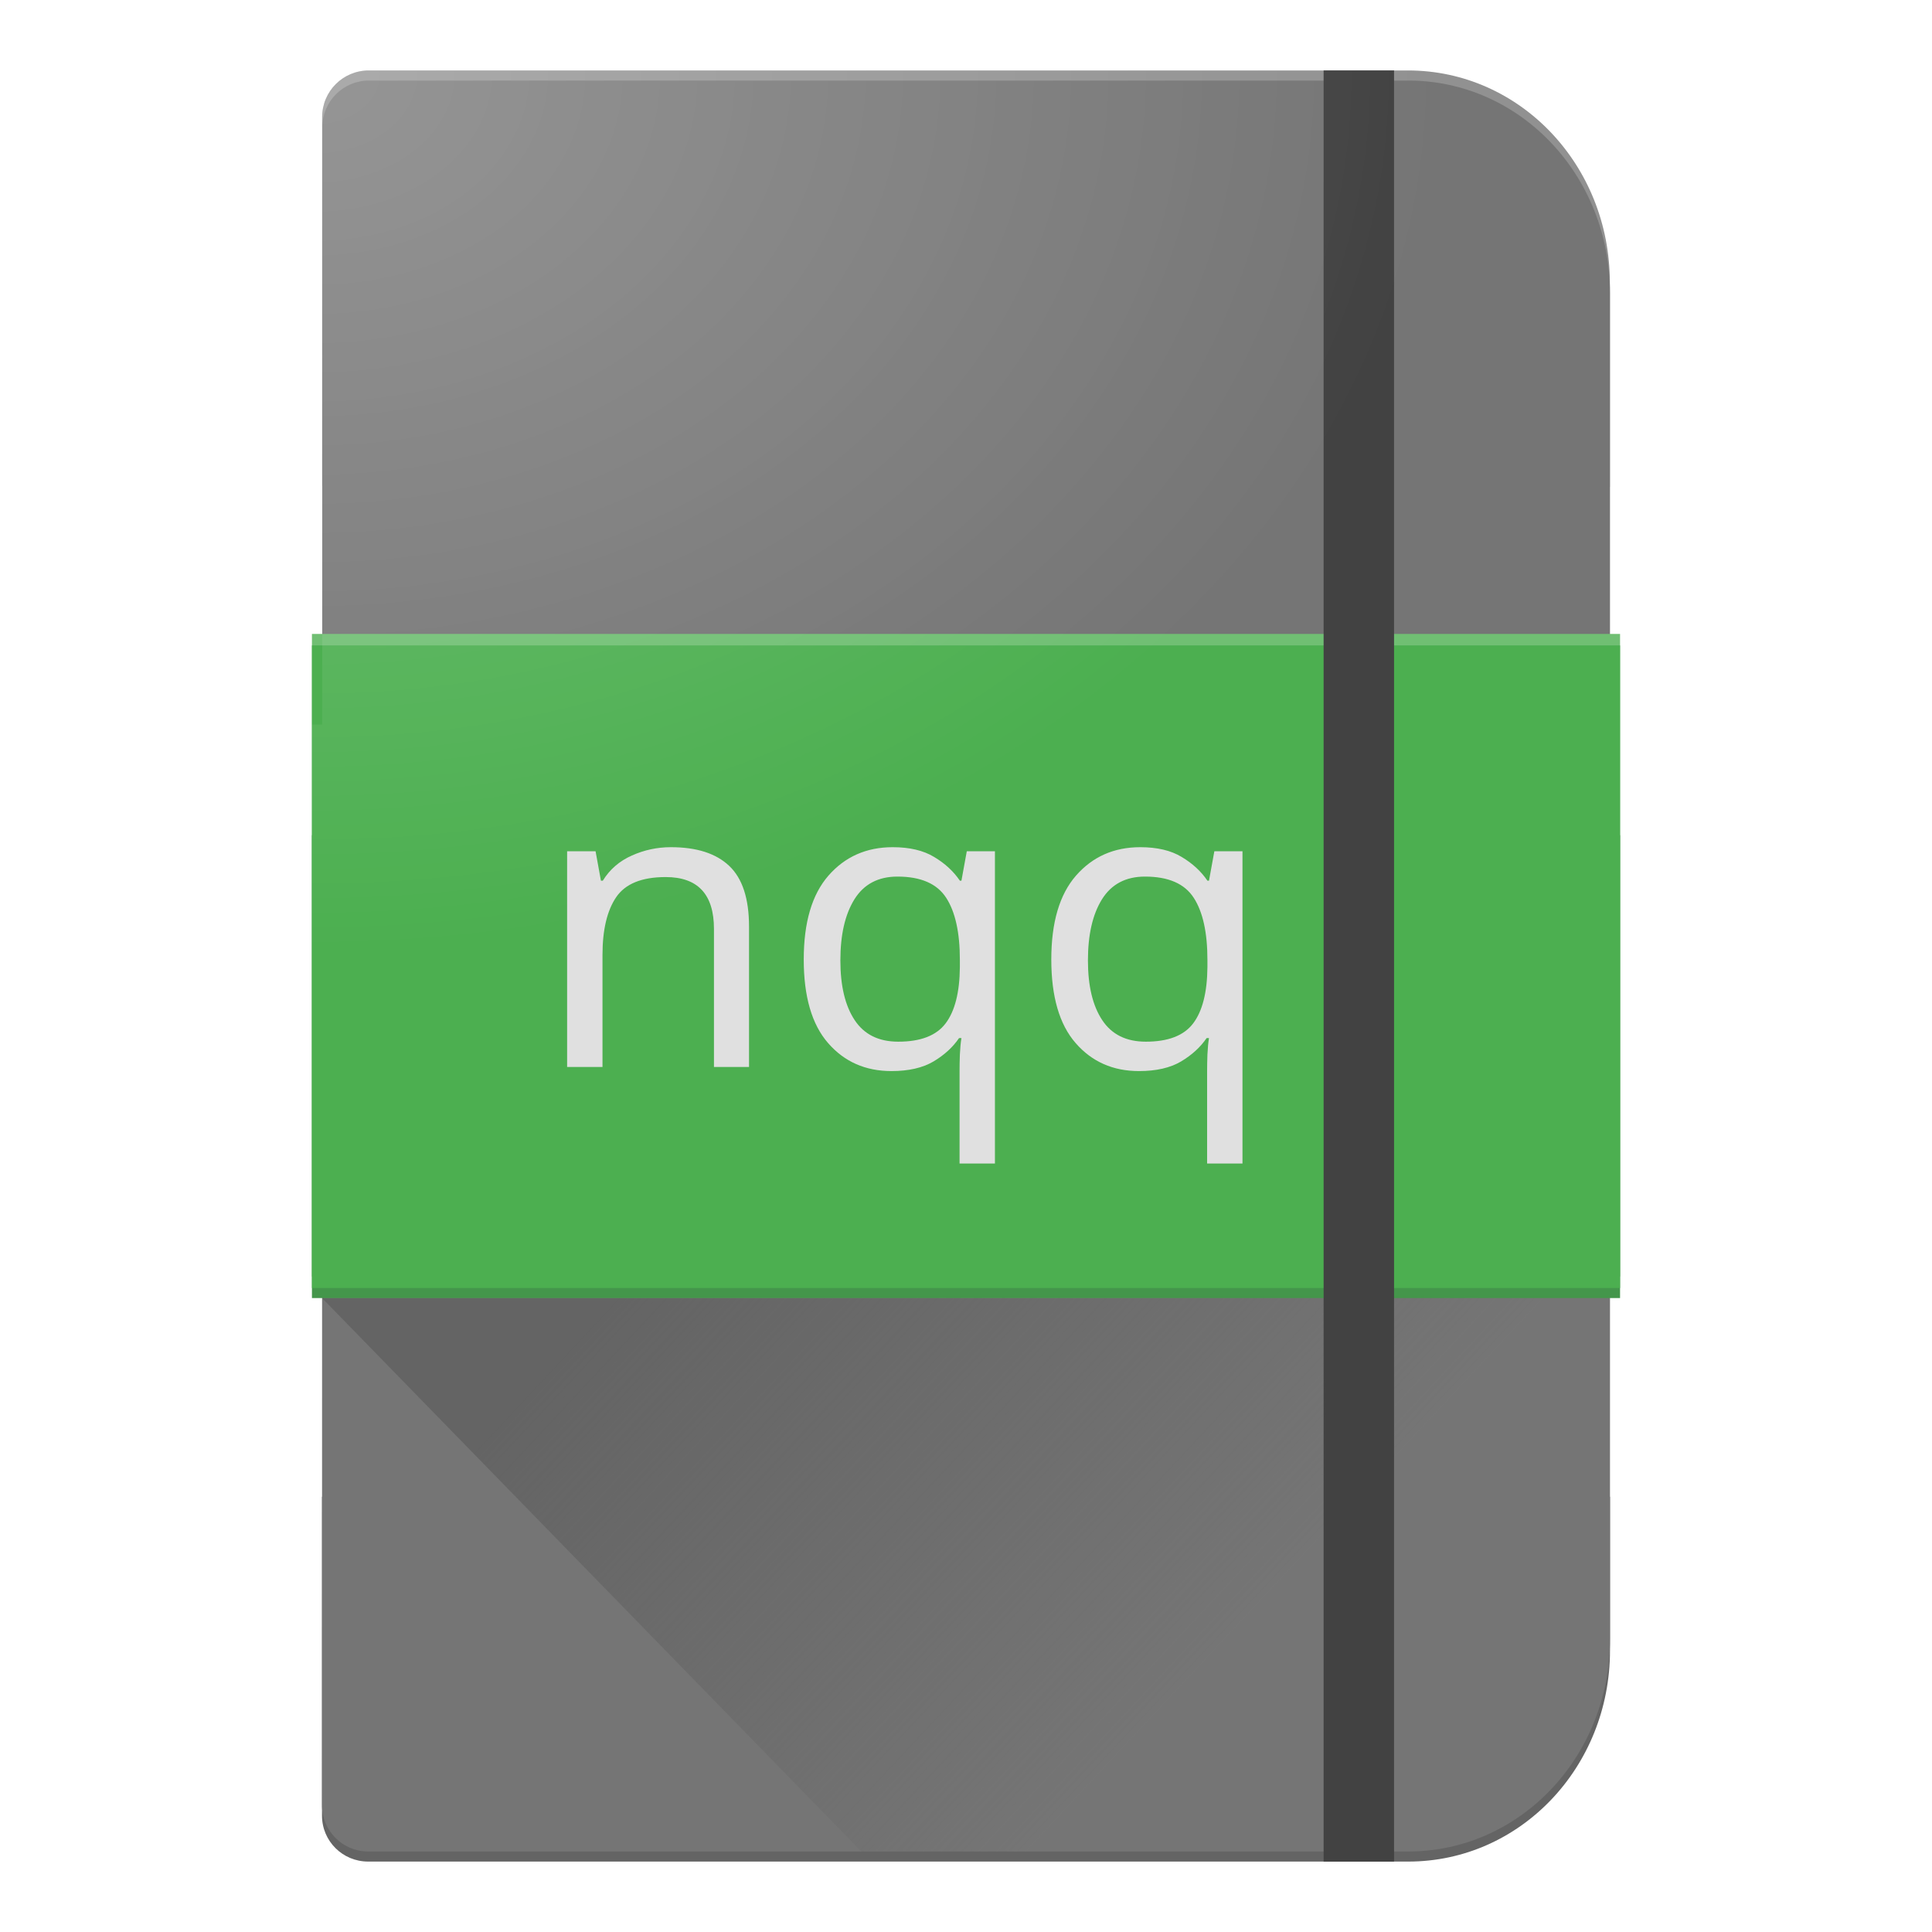
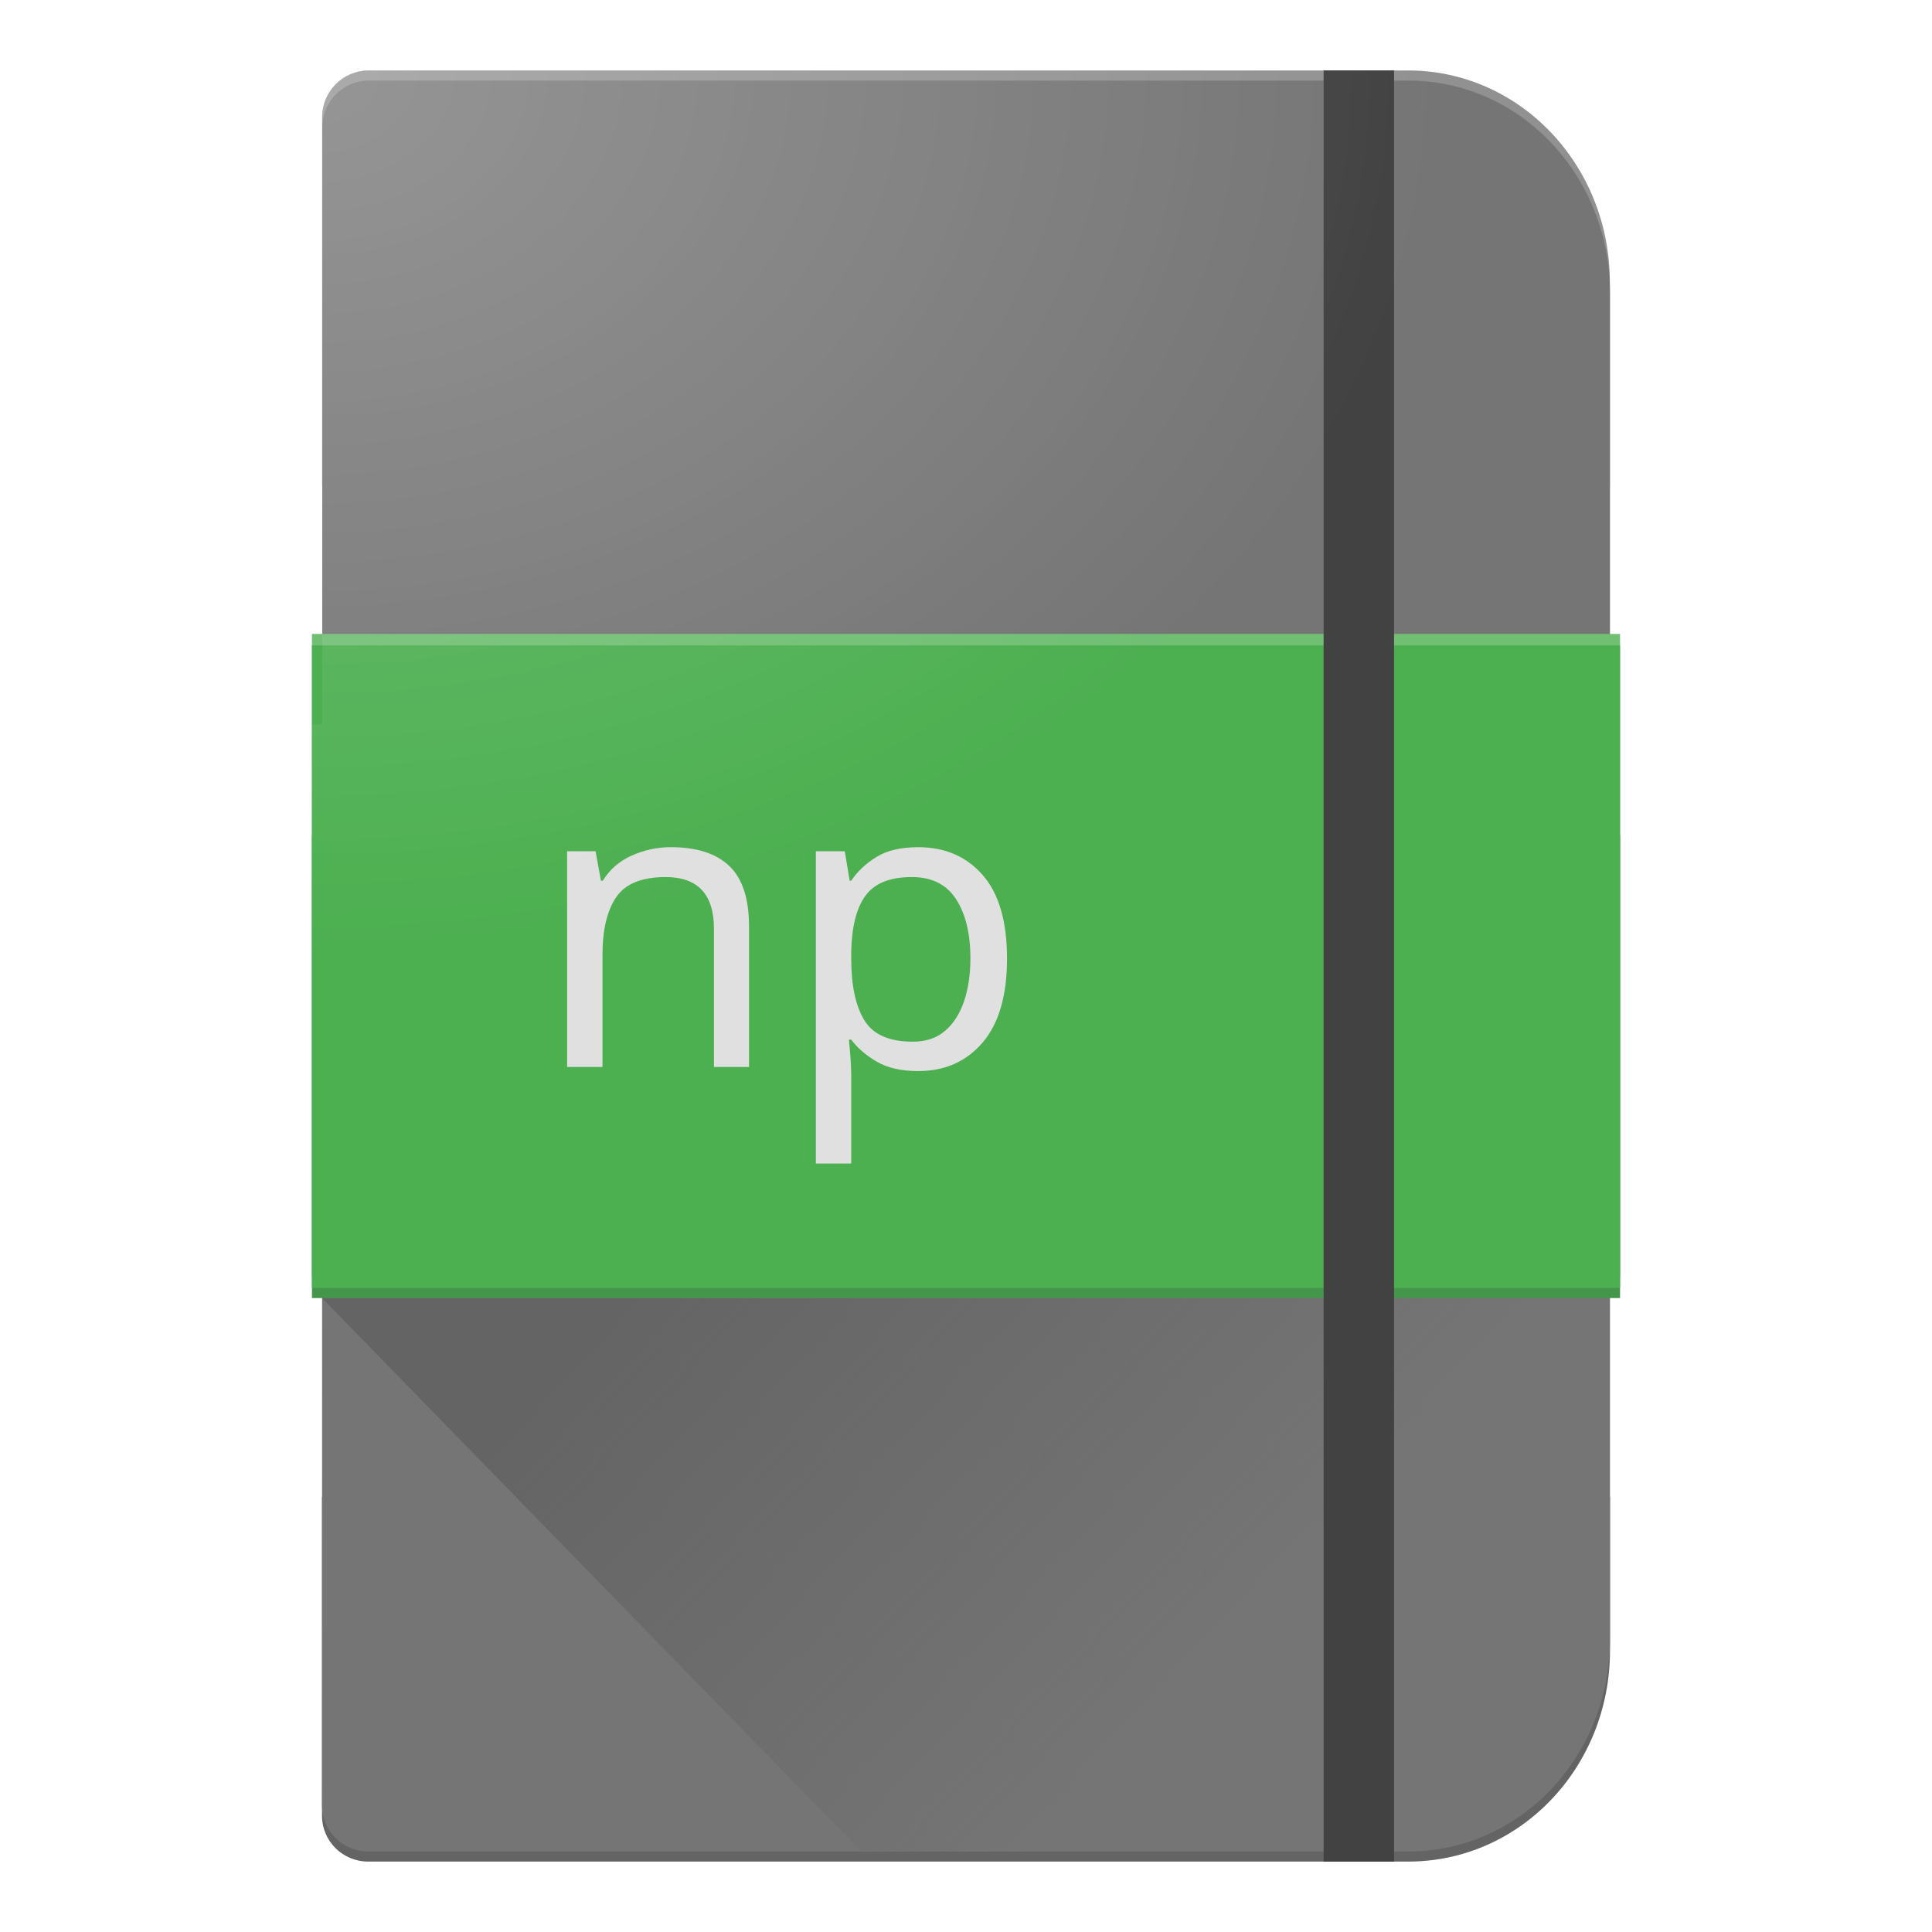
<svg xmlns="http://www.w3.org/2000/svg" xmlns:xlink="http://www.w3.org/1999/xlink" width="192" height="192" viewBox="0 0 192 192" id="svg2" version="1.1">
  <defs id="defs4">
    <linearGradient id="linearGradient4296">
      <stop style="stop-color:#646464;stop-opacity:1" offset="0" id="stop4298" />
      <stop style="stop-color:#646464;stop-opacity:0" offset="1" id="stop4300" />
    </linearGradient>
    <linearGradient id="Ombra_1">
      <stop id="stop4284" offset="0" style="stop-color:#ffffff;stop-opacity:0.235" />
      <stop id="stop4286" offset="1" style="stop-color:#ffffff;stop-opacity:0" />
    </linearGradient>
    <linearGradient xlink:href="#linearGradient4296" id="linearGradient4280" x1="62.5" y1="990.829" x2="111.988" y2="1037.079" gradientUnits="userSpaceOnUse" gradientTransform="translate(0,-2.96875)" />
    <radialGradient xlink:href="#Ombra_1" id="radialGradient4193" cx="28.726" cy="-166.196" fx="28.726" fy="-166.196" r="65" gradientTransform="matrix(7.6221826e-8,1.338063,-1.711905,9.7517468e-8,-253.1241,829.2734)" gradientUnits="userSpaceOnUse" />
  </defs>
  <g id="layer1" transform="translate(0,-860.3622)">
    <path style="fill:#646464;fill-opacity:1;stroke:#000000;stroke-width:0;stroke-linejoin:round;stroke-miterlimit:4;stroke-dasharray:none;stroke-opacity:1" d="m 32,1009.112 0,31.688 c 0,2.529 2.048,4.564 4.593,4.564 l 5.454,0 33.331,0 64.568,0 c 11.11,0 20.054,-9.357 20.054,-20.98 l 0,-15.273 -128,0 z" id="rect4136-4-4" />
    <path style="fill:#919191;fill-opacity:1;stroke:#000000;stroke-width:0;stroke-linejoin:round;stroke-miterlimit:4;stroke-dasharray:none;stroke-opacity:1" d="m 36.659,867.364 c -2.573,0 -4.644,2.066 -4.644,4.633 l 0,36.598 c 0,0.05 0.009,0.097 0.014,0.146 l 127.955,0 0,-20.317 c -3e-5,-11.667 -8.944,-21.06 -20.054,-21.06 l -64.589,0 -33.31,0 -5.372,0 z" id="rect4136-4-3-3" />
    <path style="fill:#757575;fill-opacity:1;stroke:#000000;stroke-width:0;stroke-linejoin:round;stroke-miterlimit:4;stroke-dasharray:none;stroke-opacity:1" d="m 36.675,868.367 c -2.573,0 -4.644,2.072 -4.644,4.646 l -0.031,166.752 c 0,2.546 2.048,4.596 4.593,4.596 l 5.454,0 33.331,0 64.568,0 c 11.11,0 20.054,-9.421 20.054,-21.122 l 0,-133.749 c 0,-11.701 -8.944,-21.122 -20.054,-21.122 l -64.589,0 -33.31,0 -5.372,0 z" id="rect4136-40" />
    <rect style="fill:#70bf73;fill-opacity:1;stroke:#000000;stroke-width:0;stroke-linecap:butt;stroke-linejoin:round;stroke-miterlimit:4;stroke-dasharray:none;stroke-opacity:1" id="rect4167-1-3" width="130" height="63.86" x="31" y="923.362" ry="0" />
    <path style="fill:url(#linearGradient4280);fill-opacity:1;stroke:#000000;stroke-width:0;stroke-linejoin:round;stroke-miterlimit:4;stroke-dasharray:none;stroke-opacity:1" d="m 32.008,988.364 0,0.999 53.588,54.997 54.338,0 c 4.149,0 7.996,-1.315 11.188,-3.57 l 5.707,-6.172 c 1.992,-3.283 3.16,-7.18 3.16,-11.381 l 0,-33.874 -0.008,0 -127.973,0 z" id="rect4136-40-9" clip-path="none" mask="none" />
    <rect style="fill:#44964b;fill-opacity:1;stroke:#000000;stroke-width:0;stroke-linecap:butt;stroke-linejoin:round;stroke-miterlimit:4;stroke-dasharray:none;stroke-opacity:1" id="rect4167-1-1" width="130" height="46" x="31" y="943.362" ry="0" />
    <rect style="fill:#4caf50;fill-opacity:1;stroke:#000000;stroke-width:0;stroke-linecap:butt;stroke-linejoin:round;stroke-miterlimit:4;stroke-dasharray:none;stroke-opacity:1" id="rect4167-1" width="130" height="63.86" x="31" y="924.503" ry="0" />
    <text xml:space="preserve" style="font-style:normal;font-variant:normal;font-weight:normal;font-stretch:normal;font-size:40px;line-height:125%;font-family:sans-serif;-inkscape-font-specification:sans-serif;letter-spacing:0px;word-spacing:0px;fill:#e0e0e0;fill-opacity:1;stroke:none;stroke-width:1px;stroke-linecap:butt;stroke-linejoin:miter;stroke-opacity:1" x="52.953" y="966.401" id="text4303-0">
-       <tspan id="tspan4305-8" x="52.953" y="966.401" style="font-style:normal;font-variant:normal;font-weight:normal;font-stretch:normal;font-family:Verdana;-inkscape-font-specification:Verdana;letter-spacing:0px;fill:#e0e0e0;fill-opacity:1">nqq</tspan>
+       <tspan id="tspan4305-8" x="52.953" y="966.401" style="font-style:normal;font-variant:normal;font-weight:normal;font-stretch:normal;font-family:Verdana;-inkscape-font-specification:Verdana;letter-spacing:0px;fill:#e0e0e0;fill-opacity:1">np</tspan>
    </text>
    <rect style="fill:#424242;fill-opacity:1;stroke:none;stroke-width:0;stroke-linecap:butt;stroke-linejoin:round;stroke-miterlimit:4;stroke-dasharray:none;stroke-opacity:1" id="rect4307-5" width="7" height="178.001" x="131.539" y="867.362" />
    <path style="fill:url(#radialGradient4193);fill-opacity:1;stroke:#000000;stroke-width:0;stroke-linejoin:round;stroke-miterlimit:4;stroke-dasharray:none;stroke-opacity:1" d="m 36.66,867.364 c -2.573,0 -4.645,2.066 -4.645,4.633 l 0,36.598 c 0,0.033 0.006,0.064 0.01,0.096 l -0.004,23.672 -1.021,0 0,1 0,45 0,1 0,1 1.012,0 -0.006,28.75 -0.006,0 0,31.688 c 0,2.529 2.049,4.564 4.594,4.564 l 5.453,0 33.332,0 64.566,0 c 11.11,0 20.055,-9.358 20.055,-20.98 l 0,-1.147 0,-42.875 1,0 0,-1 0,-46 0,-1 -1,0 0,-42.873 c 0,-0.225 -0.009,-0.447 -0.016,-0.67 l 0,-0.395 c -3e-5,-11.667 -8.945,-21.061 -20.055,-21.061 l -64.588,0 -33.311,0 -5.371,0 z" id="rect4136-4-4-5" />
  </g>
</svg>
